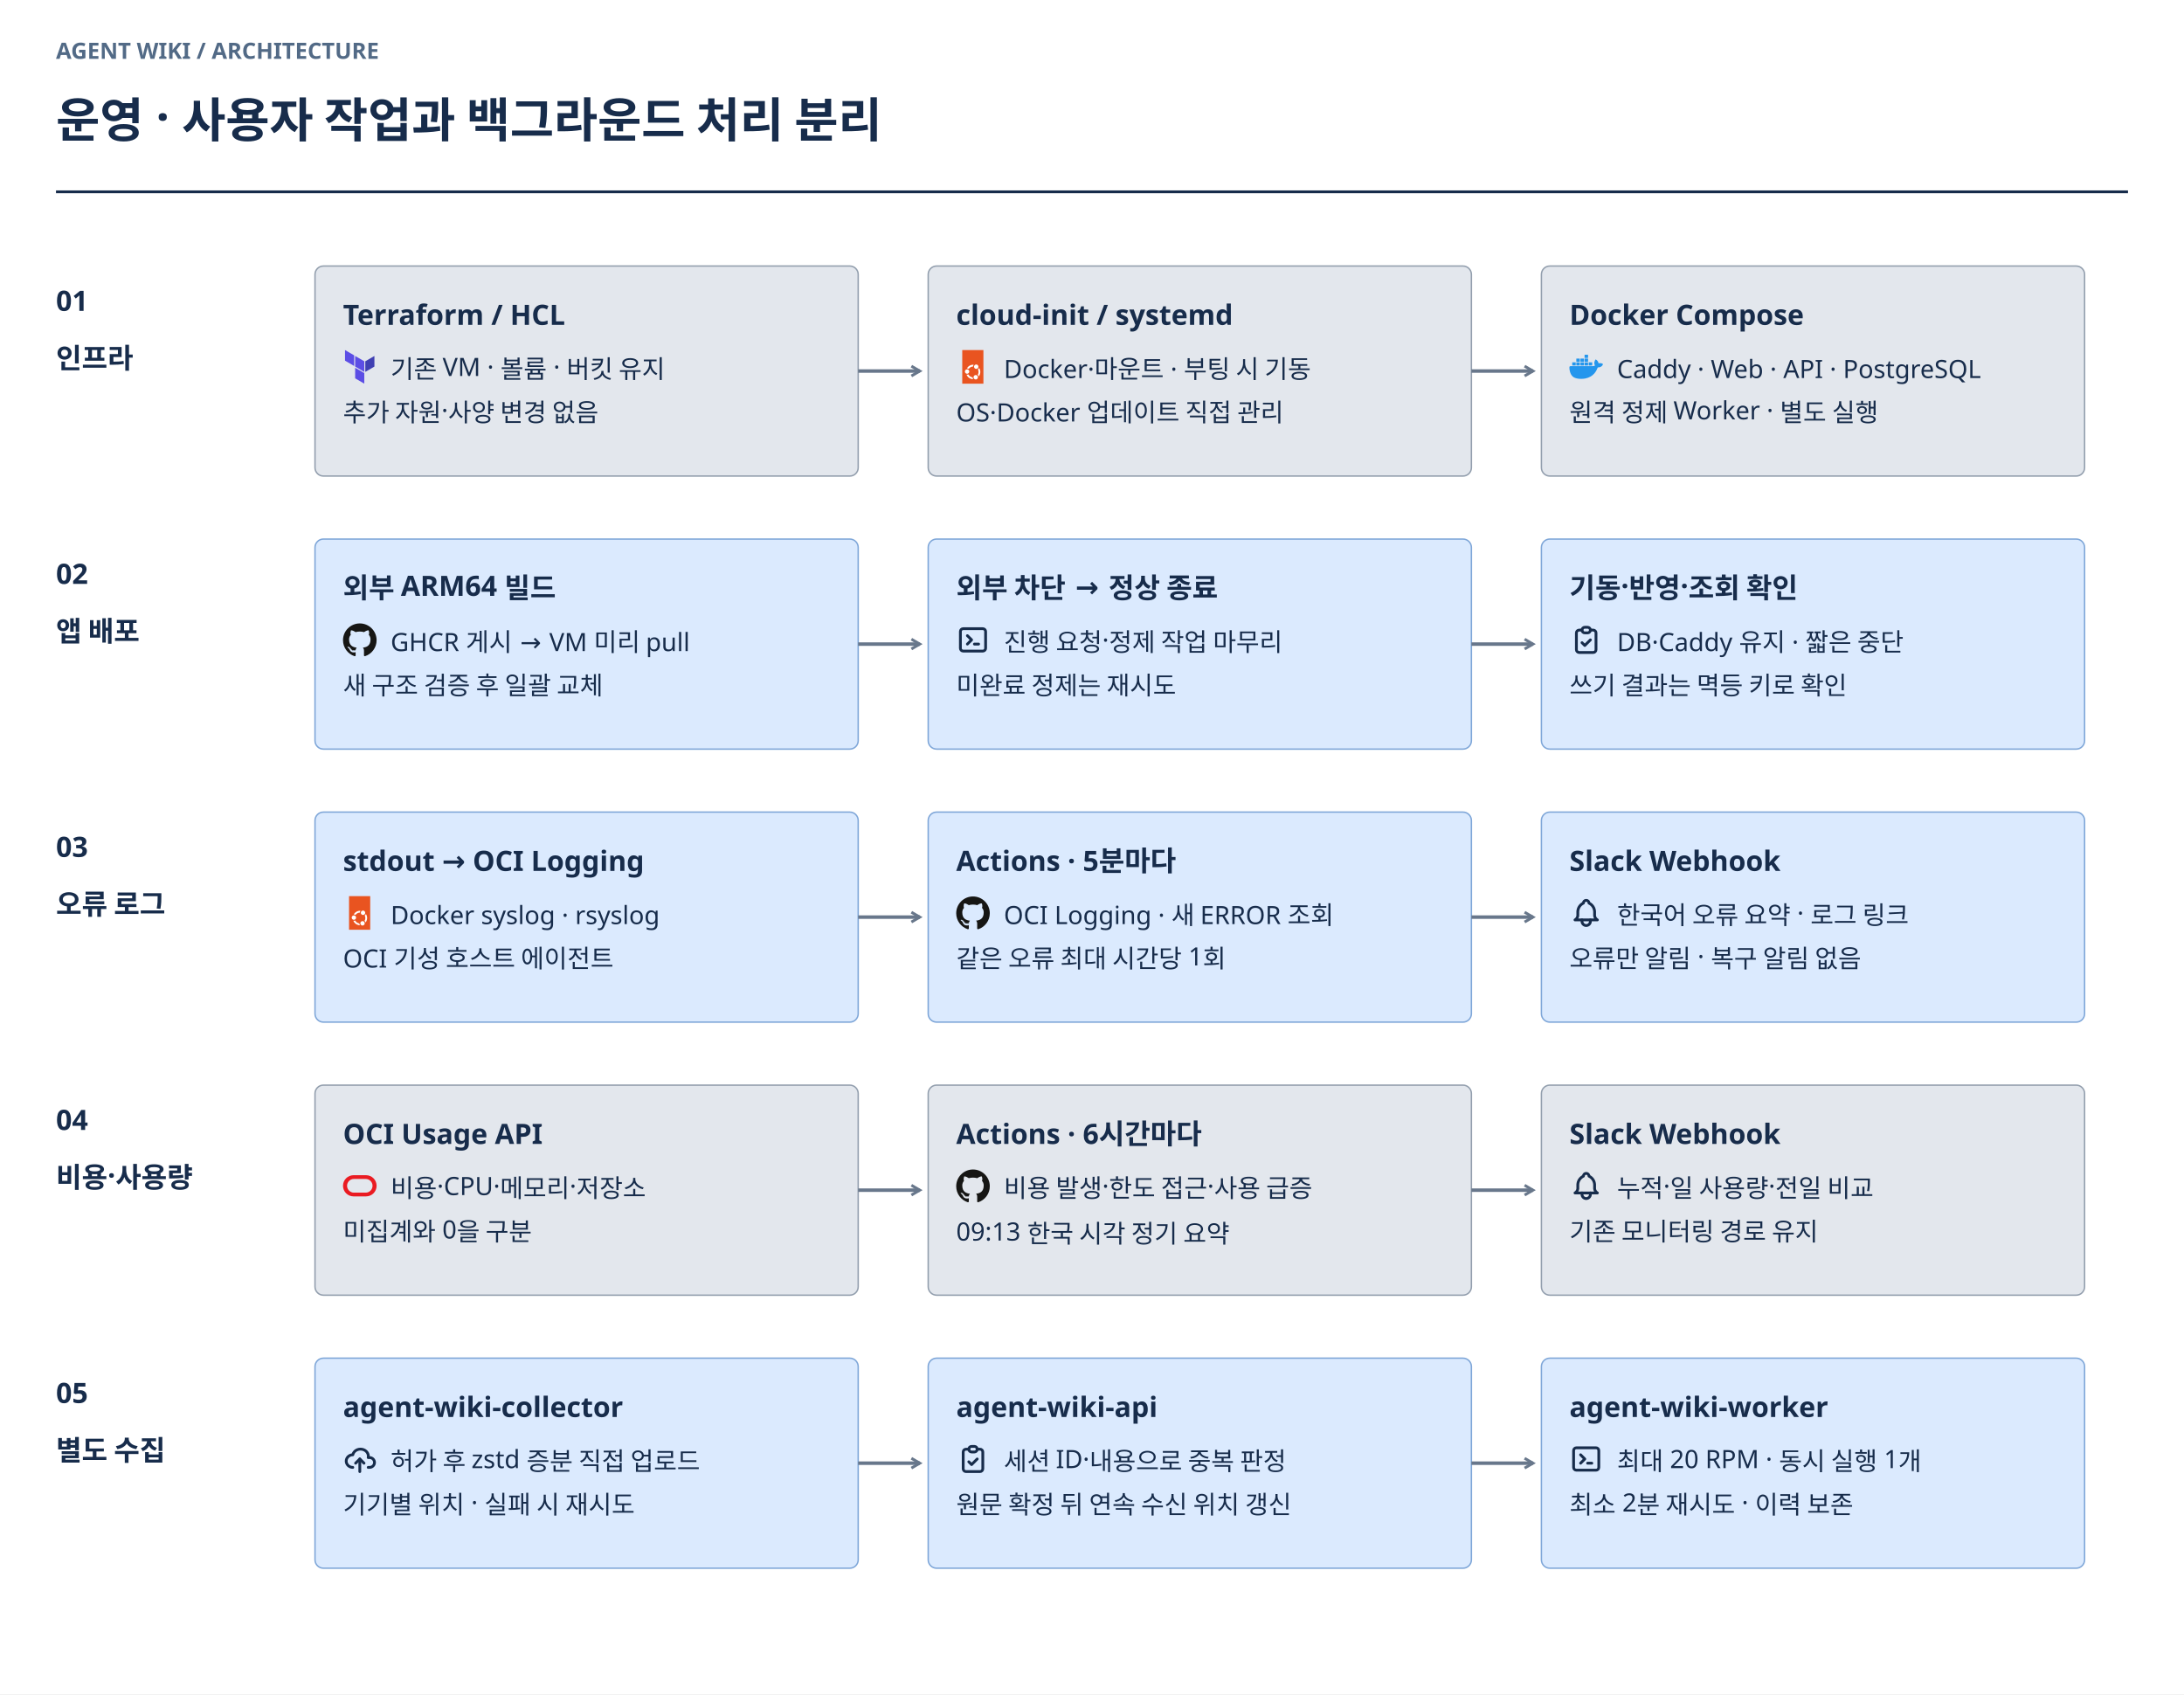
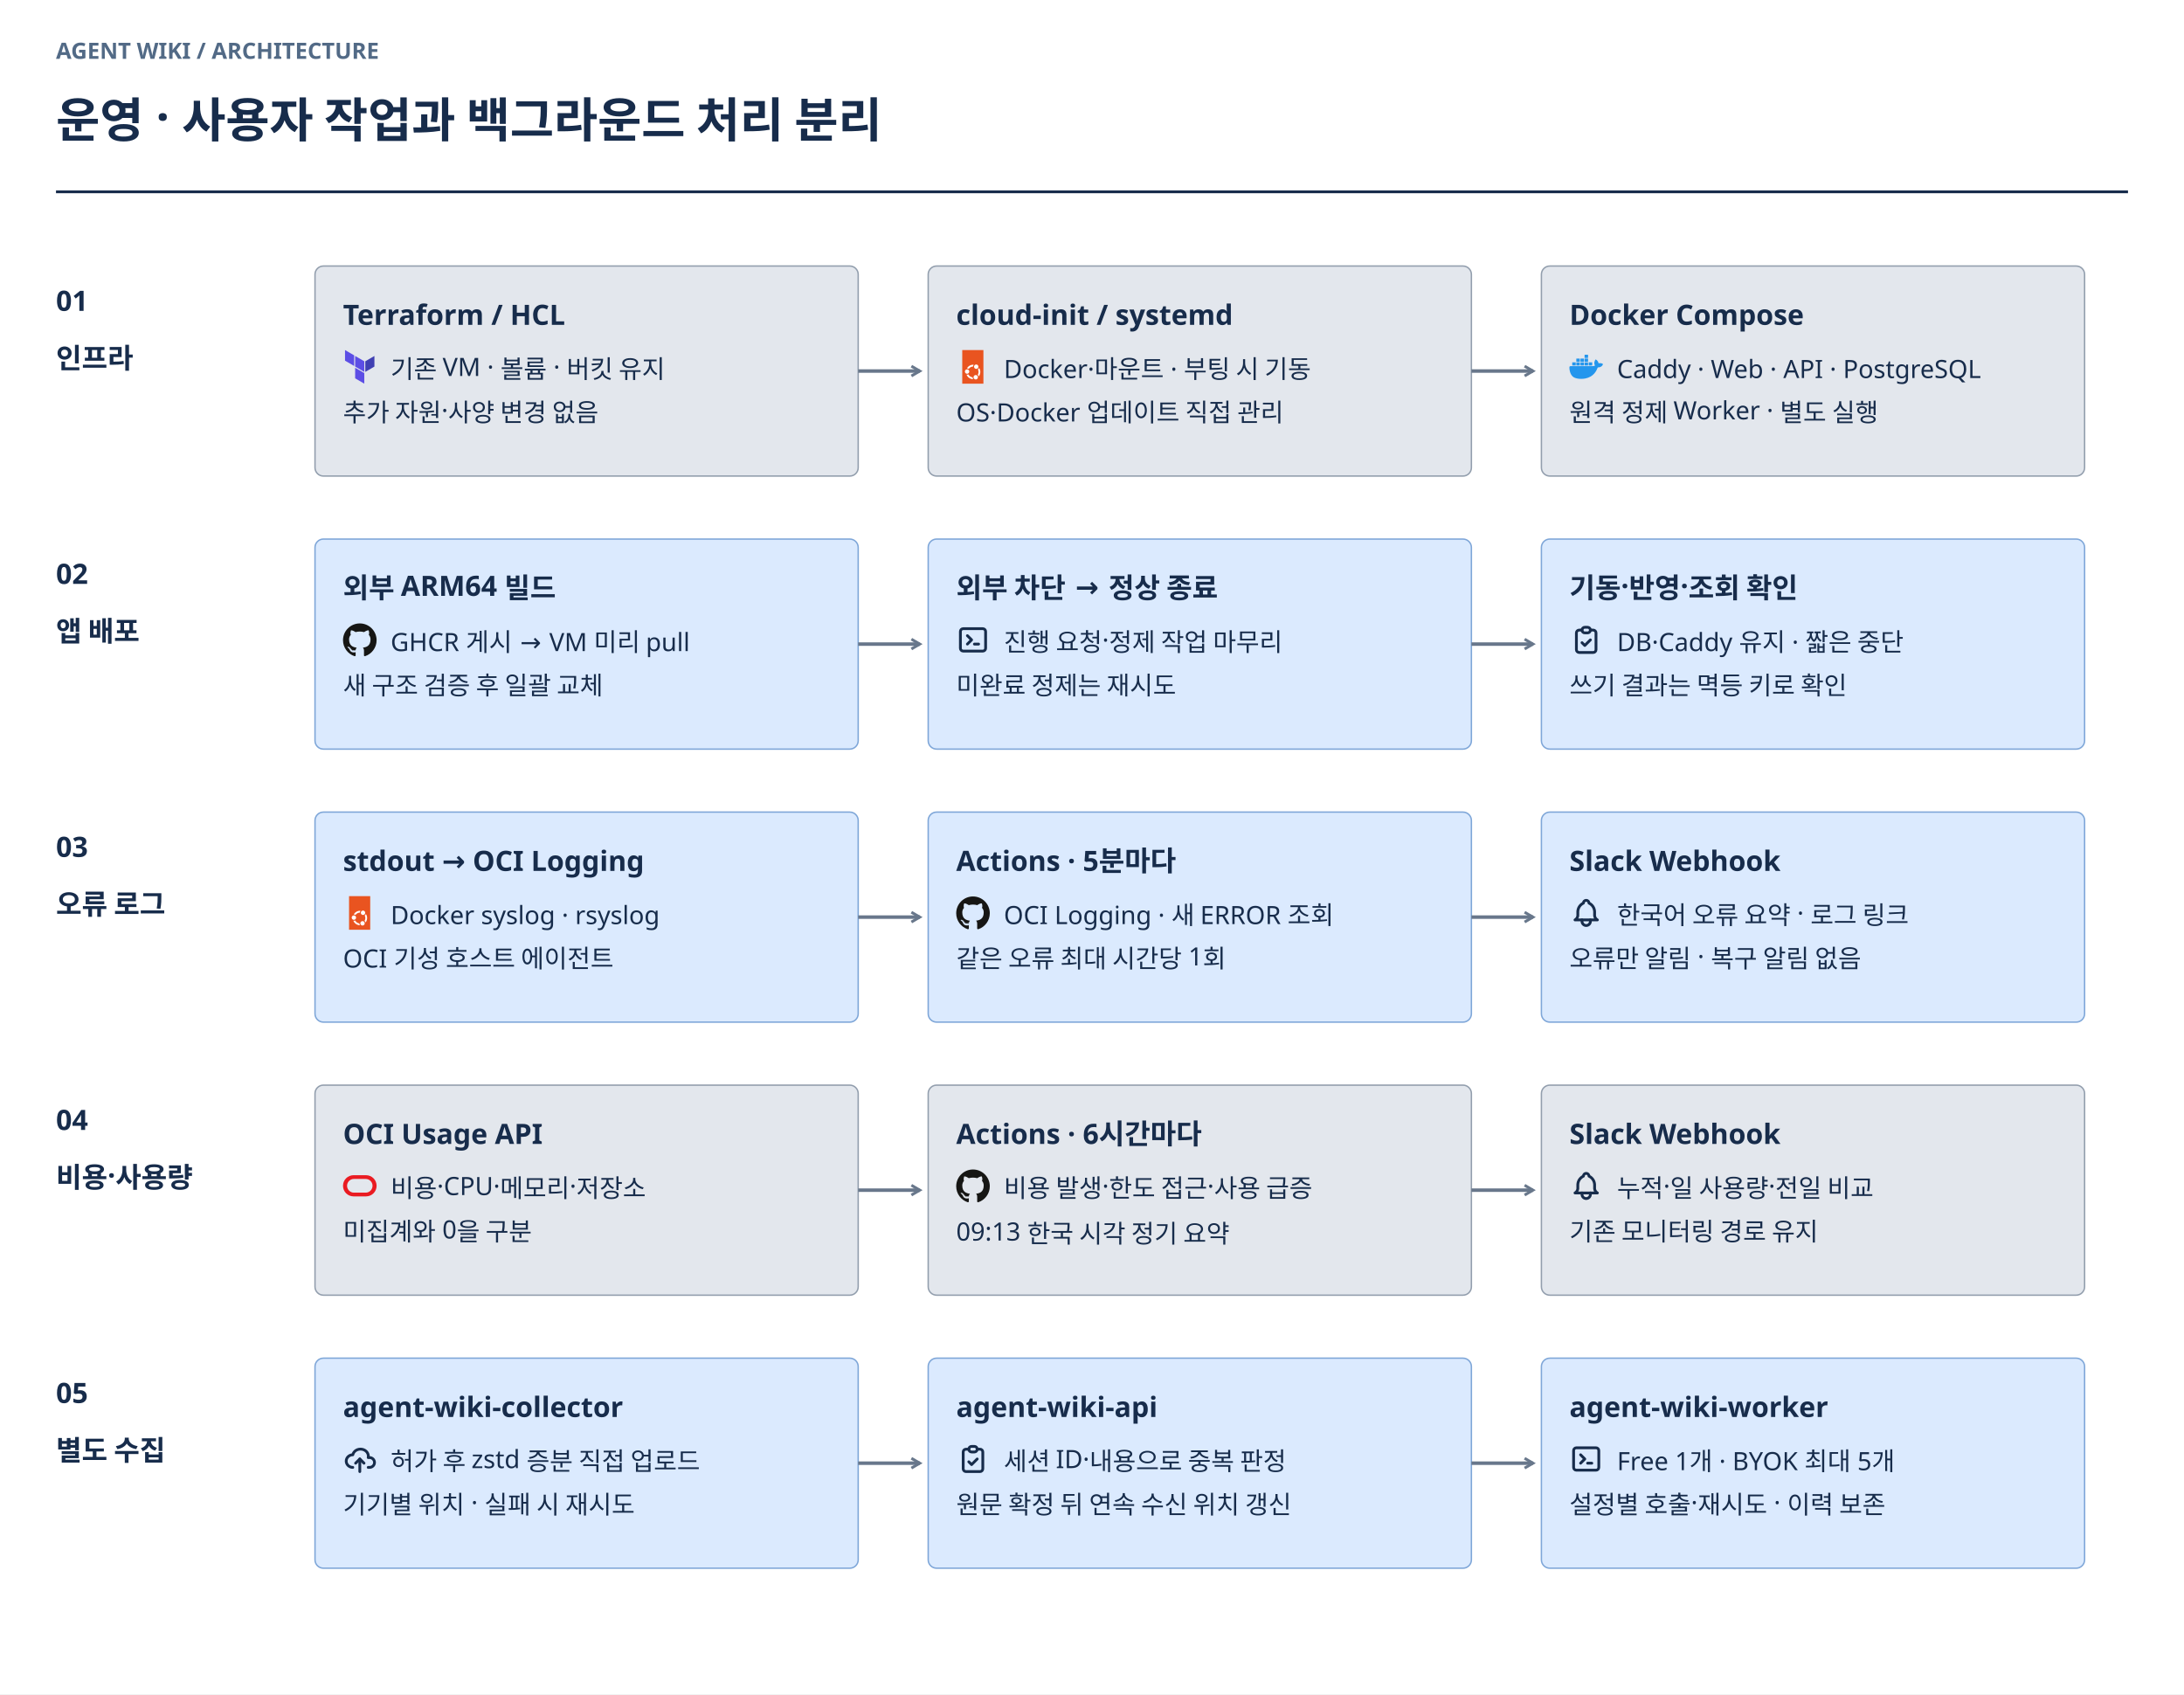
<svg xmlns="http://www.w3.org/2000/svg" width="1560" height="1210" viewBox="0 0 1560 1210" role="img" aria-labelledby="title desc">
  <defs>
    <marker id="arrow-ingest" markerWidth="9" markerHeight="9" refX="7" refY="4.5" orient="auto-start-reverse" markerUnits="userSpaceOnUse">
      <path d="M1 1 L7 4.5 L1 8" fill="none" stroke="#B35C00" stroke-width="2" />
    </marker>
    <marker id="arrow-query" markerWidth="9" markerHeight="9" refX="7" refY="4.5" orient="auto-start-reverse" markerUnits="userSpaceOnUse">
      <path d="M1 1 L7 4.5 L1 8" fill="none" stroke="#245CC5" stroke-width="2" />
    </marker>
    <marker id="arrow-ops" markerWidth="9" markerHeight="9" refX="7" refY="4.5" orient="auto-start-reverse" markerUnits="userSpaceOnUse">
      <path d="M1 1 L7 4.5 L1 8" fill="none" stroke="#68778B" stroke-width="2" />
    </marker>
    <marker id="arrow-relation" markerWidth="9" markerHeight="9" refX="7" refY="4.5" orient="auto-start-reverse" markerUnits="userSpaceOnUse">
      <path d="M1 1 L7 4.5 L1 8" fill="none" stroke="#8054A3" stroke-width="2" />
    </marker>
  </defs>
  <g font-family="Noto Sans KR, sans-serif">
    <rect width="1560" height="1210" fill="#FFFFFF" />
    <text x="40" y="42" font-size="16" font-weight="700" fill="#526A86">AGENT WIKI / ARCHITECTURE</text>
    <text x="40" y="98" font-size="34" font-weight="700" fill="#172C4B">운영 · 사용자 작업과 백그라운드 처리 분리</text>
    <path d="M40 137 H1520" stroke="#172C4B" stroke-width="2" />
    <text x="40" y="222" font-size="20" font-weight="700" fill="#172C4B">01</text>
    <text x="40" y="263" font-size="20" font-weight="700" fill="#172C4B">인프라</text>
    <rect x="225" y="190" width="388" height="150" rx="6" fill="#E3E7ED" stroke="#929EAD" />
    <text x="245" y="232" font-size="20" font-weight="700" fill="#172C4B">Terraform / HCL</text>
    <svg fill="none" viewBox="0 0 100 100" x="245" y="250" width="24" height="24" color="#172C4B">
      <path fill="#5c4ee5" d="M6 0v31.563l27.181 15.793V15.788zm57.344 33.4L36.156 17.619V49.18l27.188 15.794zm-.007 66.6-27.18-15.787V52.65l27.18 15.781z" />
      <path fill="#4040b2" d="M66.319 33.4v31.575L93.5 49.18V17.62z" />
    </svg>
    <text x="279" y="270" font-size="18" font-weight="400" fill="#172C4B">기존 VM · 볼륨 · 버킷 유지</text>
    <text x="245" y="301" font-size="18" font-weight="400" fill="#172C4B">추가 자원·사양 변경 없음</text>
    <path d="M613 265 H657" fill="none" stroke="#68778B" stroke-width="2.5" stroke-linejoin="round" marker-end="url(#arrow-ops)" />
    <rect x="663" y="190" width="388" height="150" rx="6" fill="#E3E7ED" stroke="#929EAD" />
    <text x="683" y="232" font-size="20" font-weight="700" fill="#172C4B">cloud-init / systemd</text>
    <svg fill="none" viewBox="0 0 100 100" x="683" y="250" width="24" height="24" color="#172C4B">
      <path fill="#e95420" d="M81.018 0H18v100h63.018z" />
      <path fill="#fff" d="M32.408 70.555c3.602 0 6.524-2.944 6.524-6.576 0-3.63-2.922-6.574-6.524-6.574-3.603 0-6.523 2.943-6.523 6.575 0 3.63 2.92 6.575 6.523 6.575m27.17-14.418c3.604 0 6.524-2.943 6.524-6.575 0-3.63-2.92-6.575-6.524-6.575-3.602 0-6.523 2.944-6.523 6.575s2.921 6.575 6.523 6.575M47.122 80.905c-4.7-1.015-8.626-4.04-10.834-8.33a9.3 9.3 0 0 1-5.578.69C33.38 79.877 39.045 84.68 46 86.183c1.526.33 3.08.49 4.633.48a9.45 9.45 0 0 1-1.91-5.498 16 16 0 0 1-1.6-.263zm10.99 6.61c3.603 0 6.523-2.944 6.523-6.575s-2.92-6.575-6.523-6.575-6.524 2.943-6.524 6.575c0 3.63 2.921 6.575 6.523 6.575m9.078-8.99a21.62 21.62 0 0 0 4.241-17.358 21.7 21.7 0 0 0-3.173-7.882 9.45 9.45 0 0 1-3.668 4.33 16.2 16.2 0 0 1 1.508 10.918 16.2 16.2 0 0 1-2.029 5.094 9.45 9.45 0 0 1 3.123 4.9zM31.906 54.55a9.2 9.2 0 0 1 2.465.2 9.2 9.2 0 0 1 2.979 1.21c2.937-4.258 7.676-6.812 12.811-6.908a9.53 9.53 0 0 1 1.98-5.333c-8.205-.654-16.178 3.614-20.238 10.833z" />
    </svg>
    <text x="717" y="270" font-size="18" font-weight="400" fill="#172C4B">Docker·마운트 · 부팅 시 기동</text>
    <text x="683" y="301" font-size="18" font-weight="400" fill="#172C4B">OS·Docker 업데이트 직접 관리</text>
    <path d="M1051 265 H1095" fill="none" stroke="#68778B" stroke-width="2.5" stroke-linejoin="round" marker-end="url(#arrow-ops)" />
    <rect x="1101" y="190" width="388" height="150" rx="6" fill="#E3E7ED" stroke="#929EAD" />
    <text x="1121" y="232" font-size="20" font-weight="700" fill="#172C4B">Docker Compose</text>
    <svg fill="none" viewBox="0 0 100 100" x="1121" y="250" width="24" height="24" color="#172C4B">
      <g fill="#2496ed" clip-path="url(#docker-1121-250-a)">
        <path d="M99.014 41.088c-.271-.215-2.803-2.127-8.142-2.127-1.41.006-2.817.127-4.207.362-1.034-7.083-6.89-10.537-7.153-10.692l-1.433-.827-.943 1.361a19.2 19.2 0 0 0-2.55 5.96c-.955 4.043-.374 7.84 1.68 11.087-2.48 1.382-6.459 1.723-7.264 1.753H3.131a3.13 3.13 0 0 0-3.127 3.113A47.4 47.4 0 0 0 2.89 68.004c2.27 5.951 5.645 10.334 10.037 13.017 4.922 3.014 12.918 4.736 21.982 4.736a65.6 65.6 0 0 0 12.207-1.106 51 51 0 0 0 15.932-5.787 43.8 43.8 0 0 0 10.872-8.9c5.22-5.908 8.328-12.488 10.64-18.335h.922c5.714 0 9.227-2.286 11.165-4.203a12.2 12.2 0 0 0 2.945-4.361l.409-1.197z" />
        <path d="M9.236 46.036h8.827a.77.77 0 0 0 .771-.771v-7.863a.77.77 0 0 0-.766-.775H9.236a.77.77 0 0 0-.77.771v7.867c0 .426.345.77.77.77m12.164.001h8.828a.77.77 0 0 0 .77-.771v-7.863a.77.77 0 0 0-.766-.775H21.4a.775.775 0 0 0-.775.775v7.863c.003.426.349.77.775.77m12.35.001h8.827a.77.77 0 0 0 .77-.771v-7.863a.77.77 0 0 0-.766-.775h-8.832a.77.77 0 0 0-.77.771v7.867c0 .426.345.77.77.77m12.204.001h8.827a.775.775 0 0 0 .775-.771v-7.863a.775.775 0 0 0-.775-.775h-8.827a.77.77 0 0 0-.771.771v7.867c0 .426.345.77.77.77M21.4 34.724h8.828a.775.775 0 0 0 .77-.775v-7.862a.77.77 0 0 0-.77-.771H21.4a.775.775 0 0 0-.776.77v7.863a.78.78 0 0 0 .776.775m12.35 0h8.827a.775.775 0 0 0 .77-.775v-7.862a.77.77 0 0 0-.77-.771H33.75a.77.77 0 0 0-.771.77v7.863c0 .426.344.773.77.775m12.204 0h8.827a.78.78 0 0 0 .775-.775v-7.862a.775.775 0 0 0-.775-.771h-8.827a.77.77 0 0 0-.771.77v7.863c0 .426.344.773.77.775m.001-11.316h8.827a.775.775 0 0 0 .775-.77V14.77a.775.775 0 0 0-.775-.77h-8.827a.77.77 0 0 0-.771.77v7.868c0 .425.345.77.77.77m12.311 22.628h8.827a.775.775 0 0 0 .775-.771v-7.863a.775.775 0 0 0-.775-.775h-8.827a.77.77 0 0 0-.77.771v7.867c0 .426.345.77.77.77" />
      </g>
      <defs>
        <clipPath id="docker-1121-250-a">
          <path fill="#fff" d="M0 0h100v100H0z" />
        </clipPath>
      </defs>
    </svg>
    <text x="1155" y="270" font-size="18" font-weight="400" fill="#172C4B">Caddy · Web · API · PostgreSQL</text>
    <text x="1121" y="301" font-size="18" font-weight="400" fill="#172C4B">원격 정제 Worker · 별도 실행</text>
    <text x="40" y="417" font-size="20" font-weight="700" fill="#172C4B">02</text>
    <text x="40" y="458" font-size="20" font-weight="700" fill="#172C4B">앱 배포</text>
    <rect x="225" y="385" width="388" height="150" rx="6" fill="#DBEAFE" stroke="#7EA6D8" />
    <text x="245" y="427" font-size="20" font-weight="700" fill="#172C4B">외부 ARM64 빌드</text>
    <svg fill="none" viewBox="0 0 100 100" x="245" y="445" width="24" height="24" color="#172C4B">
      <path fill="#161614" d="M50 1C22.39 1 0 23.386 0 51c0 22.092 14.327 40.834 34.193 47.446 2.499.462 3.417-1.085 3.417-2.406 0-1.192-.047-5.131-.068-9.309-13.91 3.025-16.846-5.9-16.846-5.9-2.274-5.779-5.551-7.315-5.551-7.315-4.537-3.104.341-3.04.341-3.04 5.022.353 7.665 5.153 7.665 5.153 4.46 7.644 11.697 5.434 14.55 4.156.449-3.232 1.745-5.437 3.175-6.686-11.106-1.264-22.78-5.552-22.78-24.71 0-5.459 1.953-9.92 5.151-13.42-.519-1.26-2.23-6.346.485-13.233 0 0 4.198-1.344 13.753 5.125 3.988-1.108 8.266-1.663 12.515-1.682 4.25.019 8.53.574 12.526 1.682 9.544-6.469 13.736-5.125 13.736-5.125 2.722 6.887 1.01 11.973.49 13.232 3.206 3.502 5.146 7.962 5.146 13.42 0 19.205-11.697 23.434-22.83 24.671 1.793 1.552 3.391 4.595 3.391 9.26 0 6.69-.058 12.074-.058 13.721 0 1.33.9 2.89 3.435 2.399C85.692 91.819 100 73.085 100 51c0-27.614-22.386-50-50-50" />
      <path fill="#161614" d="M18.727 72.227c-.11.248-.502.322-.857.152-.363-.163-.567-.502-.45-.751.109-.256.5-.327.862-.156.363.163.57.505.445.755m2.46 2.194c-.24.221-.706.118-1.022-.231-.327-.349-.388-.814-.146-1.04.246-.22.698-.117 1.026.232.327.353.39.816.14 1.04zm1.687 2.808c-.307.213-.808.013-1.118-.432-.306-.444-.306-.977.007-1.191.31-.214.804-.021 1.118.42.305.452.305.985-.008 1.203m2.853 3.252c-.274.302-.858.22-1.285-.192-.437-.403-.56-.975-.284-1.277.277-.303.864-.218 1.295.191.434.403.566.979.274 1.278m3.688 1.098c-.12.391-.683.57-1.25.403-.565-.171-.935-.63-.821-1.026.118-.394.682-.58 1.253-.401.565.17.936.625.818 1.024m4.197.465c.014.413-.466.755-1.06.762-.599.013-1.082-.32-1.088-.726 0-.416.469-.755 1.067-.765.594-.012 1.081.32 1.081.73m4.123-.158c.071.403-.342.816-.932.926-.58.106-1.118-.143-1.192-.541-.072-.413.35-.826.928-.933.592-.103 1.12.14 1.196.548" />
    </svg>
    <text x="279" y="465" font-size="18" font-weight="400" fill="#172C4B">GHCR 게시 → VM 미리 pull</text>
    <text x="245" y="496" font-size="18" font-weight="400" fill="#172C4B">새 구조 검증 후 일괄 교체</text>
    <path d="M613 460 H657" fill="none" stroke="#68778B" stroke-width="2.5" stroke-linejoin="round" marker-end="url(#arrow-ops)" />
    <rect x="663" y="385" width="388" height="150" rx="6" fill="#DBEAFE" stroke="#7EA6D8" />
    <text x="683" y="427" font-size="20" font-weight="700" fill="#172C4B">외부 차단 → 정상 종료</text>
    <svg width="24" height="24" viewBox="0 0 24 24" fill="none" stroke="currentColor" stroke-width="2" stroke-linecap="round" stroke-linejoin="round" x="683" y="445" color="#172C4B">
      <path d="M8 9l3 3l-3 3" />
      <path d="M13 15l3 0" />
      <path d="M3 4m0 2a2 2 0 0 1 2 -2h14a2 2 0 0 1 2 2v12a2 2 0 0 1 -2 2h-14a2 2 0 0 1 -2 -2z" />
    </svg>
    <text x="717" y="465" font-size="18" font-weight="400" fill="#172C4B">진행 요청·정제 작업 마무리</text>
    <text x="683" y="496" font-size="18" font-weight="400" fill="#172C4B">미완료 정제는 재시도</text>
    <path d="M1051 460 H1095" fill="none" stroke="#68778B" stroke-width="2.5" stroke-linejoin="round" marker-end="url(#arrow-ops)" />
    <rect x="1101" y="385" width="388" height="150" rx="6" fill="#DBEAFE" stroke="#7EA6D8" />
    <text x="1121" y="427" font-size="20" font-weight="700" fill="#172C4B">기동·반영·조회 확인</text>
    <svg width="24" height="24" viewBox="0 0 24 24" fill="none" stroke="currentColor" stroke-width="2" stroke-linecap="round" stroke-linejoin="round" x="1121" y="445" color="#172C4B">
      <path d="M9 5h-2a2 2 0 0 0 -2 2v12a2 2 0 0 0 2 2h10a2 2 0 0 0 2 -2v-12a2 2 0 0 0 -2 -2h-2" />
      <path d="M9 3m0 2a2 2 0 0 1 2 -2h2a2 2 0 0 1 2 2v0a2 2 0 0 1 -2 2h-2a2 2 0 0 1 -2 -2z" />
      <path d="M9 14l2 2l4 -4" />
    </svg>
    <text x="1155" y="465" font-size="18" font-weight="400" fill="#172C4B">DB·Caddy 유지 · 짧은 중단</text>
    <text x="1121" y="496" font-size="18" font-weight="400" fill="#172C4B">쓰기 결과는 멱등 키로 확인</text>
    <text x="40" y="612" font-size="20" font-weight="700" fill="#172C4B">03</text>
    <text x="40" y="653" font-size="20" font-weight="700" fill="#172C4B">오류 로그</text>
    <rect x="225" y="580" width="388" height="150" rx="6" fill="#DBEAFE" stroke="#7EA6D8" />
    <text x="245" y="622" font-size="20" font-weight="700" fill="#172C4B">stdout → OCI Logging</text>
    <svg fill="none" viewBox="0 0 100 100" x="245" y="640" width="24" height="24" color="#172C4B">
      <path fill="#e95420" d="M81.018 0H18v100h63.018z" />
      <path fill="#fff" d="M32.408 70.555c3.602 0 6.524-2.944 6.524-6.576 0-3.63-2.922-6.574-6.524-6.574-3.603 0-6.523 2.943-6.523 6.575 0 3.63 2.92 6.575 6.523 6.575m27.17-14.418c3.604 0 6.524-2.943 6.524-6.575 0-3.63-2.92-6.575-6.524-6.575-3.602 0-6.523 2.944-6.523 6.575s2.921 6.575 6.523 6.575M47.122 80.905c-4.7-1.015-8.626-4.04-10.834-8.33a9.3 9.3 0 0 1-5.578.69C33.38 79.877 39.045 84.68 46 86.183c1.526.33 3.08.49 4.633.48a9.45 9.45 0 0 1-1.91-5.498 16 16 0 0 1-1.6-.263zm10.99 6.61c3.603 0 6.523-2.944 6.523-6.575s-2.92-6.575-6.523-6.575-6.524 2.943-6.524 6.575c0 3.63 2.921 6.575 6.523 6.575m9.078-8.99a21.62 21.62 0 0 0 4.241-17.358 21.7 21.7 0 0 0-3.173-7.882 9.45 9.45 0 0 1-3.668 4.33 16.2 16.2 0 0 1 1.508 10.918 16.2 16.2 0 0 1-2.029 5.094 9.45 9.45 0 0 1 3.123 4.9zM31.906 54.55a9.2 9.2 0 0 1 2.465.2 9.2 9.2 0 0 1 2.979 1.21c2.937-4.258 7.676-6.812 12.811-6.908a9.53 9.53 0 0 1 1.98-5.333c-8.205-.654-16.178 3.614-20.238 10.833z" />
    </svg>
    <text x="279" y="660" font-size="18" font-weight="400" fill="#172C4B">Docker syslog · rsyslog</text>
    <text x="245" y="691" font-size="18" font-weight="400" fill="#172C4B">OCI 기성 호스트 에이전트</text>
    <path d="M613 655 H657" fill="none" stroke="#68778B" stroke-width="2.5" stroke-linejoin="round" marker-end="url(#arrow-ops)" />
    <rect x="663" y="580" width="388" height="150" rx="6" fill="#DBEAFE" stroke="#7EA6D8" />
    <text x="683" y="622" font-size="20" font-weight="700" fill="#172C4B">Actions · 5분마다</text>
    <svg fill="none" viewBox="0 0 100 100" x="683" y="640" width="24" height="24" color="#172C4B">
      <path fill="#161614" d="M50 1C22.39 1 0 23.386 0 51c0 22.092 14.327 40.834 34.193 47.446 2.499.462 3.417-1.085 3.417-2.406 0-1.192-.047-5.131-.068-9.309-13.91 3.025-16.846-5.9-16.846-5.9-2.274-5.779-5.551-7.315-5.551-7.315-4.537-3.104.341-3.04.341-3.04 5.022.353 7.665 5.153 7.665 5.153 4.46 7.644 11.697 5.434 14.55 4.156.449-3.232 1.745-5.437 3.175-6.686-11.106-1.264-22.78-5.552-22.78-24.71 0-5.459 1.953-9.92 5.151-13.42-.519-1.26-2.23-6.346.485-13.233 0 0 4.198-1.344 13.753 5.125 3.988-1.108 8.266-1.663 12.515-1.682 4.25.019 8.53.574 12.526 1.682 9.544-6.469 13.736-5.125 13.736-5.125 2.722 6.887 1.01 11.973.49 13.232 3.206 3.502 5.146 7.962 5.146 13.42 0 19.205-11.697 23.434-22.83 24.671 1.793 1.552 3.391 4.595 3.391 9.26 0 6.69-.058 12.074-.058 13.721 0 1.33.9 2.89 3.435 2.399C85.692 91.819 100 73.085 100 51c0-27.614-22.386-50-50-50" />
      <path fill="#161614" d="M18.727 72.227c-.11.248-.502.322-.857.152-.363-.163-.567-.502-.45-.751.109-.256.5-.327.862-.156.363.163.57.505.445.755m2.46 2.194c-.24.221-.706.118-1.022-.231-.327-.349-.388-.814-.146-1.04.246-.22.698-.117 1.026.232.327.353.39.816.14 1.04zm1.687 2.808c-.307.213-.808.013-1.118-.432-.306-.444-.306-.977.007-1.191.31-.214.804-.021 1.118.42.305.452.305.985-.008 1.203m2.853 3.252c-.274.302-.858.22-1.285-.192-.437-.403-.56-.975-.284-1.277.277-.303.864-.218 1.295.191.434.403.566.979.274 1.278m3.688 1.098c-.12.391-.683.57-1.25.403-.565-.171-.935-.63-.821-1.026.118-.394.682-.58 1.253-.401.565.17.936.625.818 1.024m4.197.465c.014.413-.466.755-1.06.762-.599.013-1.082-.32-1.088-.726 0-.416.469-.755 1.067-.765.594-.012 1.081.32 1.081.73m4.123-.158c.071.403-.342.816-.932.926-.58.106-1.118-.143-1.192-.541-.072-.413.35-.826.928-.933.592-.103 1.12.14 1.196.548" />
    </svg>
    <text x="717" y="660" font-size="18" font-weight="400" fill="#172C4B">OCI Logging · 새 ERROR 조회</text>
    <text x="683" y="691" font-size="18" font-weight="400" fill="#172C4B">같은 오류 최대 시간당 1회</text>
    <path d="M1051 655 H1095" fill="none" stroke="#68778B" stroke-width="2.5" stroke-linejoin="round" marker-end="url(#arrow-ops)" />
    <rect x="1101" y="580" width="388" height="150" rx="6" fill="#DBEAFE" stroke="#7EA6D8" />
    <text x="1121" y="622" font-size="20" font-weight="700" fill="#172C4B">Slack Webhook</text>
    <svg width="24" height="24" viewBox="0 0 24 24" fill="none" stroke="currentColor" stroke-width="2" stroke-linecap="round" stroke-linejoin="round" x="1121" y="640" color="#172C4B">
      <path d="M10 5a2 2 0 1 1 4 0a7 7 0 0 1 4 6v3a4 4 0 0 0 2 3h-16a4 4 0 0 0 2 -3v-3a7 7 0 0 1 4 -6" />
      <path d="M9 17v1a3 3 0 0 0 6 0v-1" />
    </svg>
    <text x="1155" y="660" font-size="18" font-weight="400" fill="#172C4B">한국어 오류 요약 · 로그 링크</text>
    <text x="1121" y="691" font-size="18" font-weight="400" fill="#172C4B">오류만 알림 · 복구 알림 없음</text>
    <text x="40" y="807" font-size="20" font-weight="700" fill="#172C4B">04</text>
    <text x="40" y="848" font-size="20" font-weight="700" fill="#172C4B">비용·사용량</text>
    <rect x="225" y="775" width="388" height="150" rx="6" fill="#E3E7ED" stroke="#929EAD" />
    <text x="245" y="817" font-size="20" font-weight="700" fill="#172C4B">OCI Usage API</text>
    <svg fill="none" viewBox="0 0 100 100" x="245" y="835" width="24" height="24" color="#172C4B">
      <path fill="#ea1b22" d="M31.529 81.056C14.013 81.056 0 67.044 0 49.528s14.013-31.529 31.529-31.529H68.47c17.517 0 31.53 14.013 31.53 31.529S85.987 81.056 68.471 81.056zM67.516 69.91c11.465 0 20.382-9.236 20.382-20.382 0-11.465-9.236-20.382-20.382-20.382H32.484c-11.465 0-20.382 9.235-20.382 20.382 0 11.146 9.236 20.382 20.382 20.382z" />
    </svg>
    <text x="279" y="855" font-size="18" font-weight="400" fill="#172C4B">비용·CPU·메모리·저장소</text>
    <text x="245" y="886" font-size="18" font-weight="400" fill="#172C4B">미집계와 0을 구분</text>
    <path d="M613 850 H657" fill="none" stroke="#68778B" stroke-width="2.5" stroke-linejoin="round" marker-end="url(#arrow-ops)" />
    <rect x="663" y="775" width="388" height="150" rx="6" fill="#E3E7ED" stroke="#929EAD" />
    <text x="683" y="817" font-size="20" font-weight="700" fill="#172C4B">Actions · 6시간마다</text>
    <svg fill="none" viewBox="0 0 100 100" x="683" y="835" width="24" height="24" color="#172C4B">
      <path fill="#161614" d="M50 1C22.39 1 0 23.386 0 51c0 22.092 14.327 40.834 34.193 47.446 2.499.462 3.417-1.085 3.417-2.406 0-1.192-.047-5.131-.068-9.309-13.91 3.025-16.846-5.9-16.846-5.9-2.274-5.779-5.551-7.315-5.551-7.315-4.537-3.104.341-3.04.341-3.04 5.022.353 7.665 5.153 7.665 5.153 4.46 7.644 11.697 5.434 14.55 4.156.449-3.232 1.745-5.437 3.175-6.686-11.106-1.264-22.78-5.552-22.78-24.71 0-5.459 1.953-9.92 5.151-13.42-.519-1.26-2.23-6.346.485-13.233 0 0 4.198-1.344 13.753 5.125 3.988-1.108 8.266-1.663 12.515-1.682 4.25.019 8.53.574 12.526 1.682 9.544-6.469 13.736-5.125 13.736-5.125 2.722 6.887 1.01 11.973.49 13.232 3.206 3.502 5.146 7.962 5.146 13.42 0 19.205-11.697 23.434-22.83 24.671 1.793 1.552 3.391 4.595 3.391 9.26 0 6.69-.058 12.074-.058 13.721 0 1.33.9 2.89 3.435 2.399C85.692 91.819 100 73.085 100 51c0-27.614-22.386-50-50-50" />
      <path fill="#161614" d="M18.727 72.227c-.11.248-.502.322-.857.152-.363-.163-.567-.502-.45-.751.109-.256.5-.327.862-.156.363.163.57.505.445.755m2.46 2.194c-.24.221-.706.118-1.022-.231-.327-.349-.388-.814-.146-1.04.246-.22.698-.117 1.026.232.327.353.39.816.14 1.04zm1.687 2.808c-.307.213-.808.013-1.118-.432-.306-.444-.306-.977.007-1.191.31-.214.804-.021 1.118.42.305.452.305.985-.008 1.203m2.853 3.252c-.274.302-.858.22-1.285-.192-.437-.403-.56-.975-.284-1.277.277-.303.864-.218 1.295.191.434.403.566.979.274 1.278m3.688 1.098c-.12.391-.683.57-1.25.403-.565-.171-.935-.63-.821-1.026.118-.394.682-.58 1.253-.401.565.17.936.625.818 1.024m4.197.465c.014.413-.466.755-1.06.762-.599.013-1.082-.32-1.088-.726 0-.416.469-.755 1.067-.765.594-.012 1.081.32 1.081.73m4.123-.158c.071.403-.342.816-.932.926-.58.106-1.118-.143-1.192-.541-.072-.413.35-.826.928-.933.592-.103 1.12.14 1.196.548" />
    </svg>
    <text x="717" y="855" font-size="18" font-weight="400" fill="#172C4B">비용 발생·한도 접근·사용 급증</text>
    <text x="683" y="886" font-size="18" font-weight="400" fill="#172C4B">09:13 한국 시각 정기 요약</text>
    <path d="M1051 850 H1095" fill="none" stroke="#68778B" stroke-width="2.5" stroke-linejoin="round" marker-end="url(#arrow-ops)" />
    <rect x="1101" y="775" width="388" height="150" rx="6" fill="#E3E7ED" stroke="#929EAD" />
    <text x="1121" y="817" font-size="20" font-weight="700" fill="#172C4B">Slack Webhook</text>
    <svg width="24" height="24" viewBox="0 0 24 24" fill="none" stroke="currentColor" stroke-width="2" stroke-linecap="round" stroke-linejoin="round" x="1121" y="835" color="#172C4B">
      <path d="M10 5a2 2 0 1 1 4 0a7 7 0 0 1 4 6v3a4 4 0 0 0 2 3h-16a4 4 0 0 0 2 -3v-3a7 7 0 0 1 4 -6" />
      <path d="M9 17v1a3 3 0 0 0 6 0v-1" />
    </svg>
    <text x="1155" y="855" font-size="18" font-weight="400" fill="#172C4B">누적·일 사용량·전일 비교</text>
    <text x="1121" y="886" font-size="18" font-weight="400" fill="#172C4B">기존 모니터링 경로 유지</text>
    <text x="40" y="1002" font-size="20" font-weight="700" fill="#172C4B">05</text>
    <text x="40" y="1043" font-size="20" font-weight="700" fill="#172C4B">별도 수집</text>
    <rect x="225" y="970" width="388" height="150" rx="6" fill="#DBEAFE" stroke="#7EA6D8" />
    <text x="245" y="1012" font-size="20" font-weight="700" fill="#172C4B">agent-wiki-collector</text>
    <svg width="24" height="24" viewBox="0 0 24 24" fill="none" stroke="currentColor" stroke-width="2" stroke-linecap="round" stroke-linejoin="round" x="245" y="1030" color="#172C4B">
      <path d="M7 18a4.6 4.4 0 0 1 0 -9a5 4.5 0 0 1 11 2h1a3.5 3.5 0 0 1 0 7h-1" />
      <path d="M9 15l3 -3l3 3" />
      <path d="M12 12l0 9" />
    </svg>
    <text x="279" y="1050" font-size="18" font-weight="400" fill="#172C4B">허가 후 zstd 증분 직접 업로드</text>
    <text x="245" y="1081" font-size="18" font-weight="400" fill="#172C4B">기기별 위치 · 실패 시 재시도</text>
    <path d="M613 1045 H657" fill="none" stroke="#68778B" stroke-width="2.5" stroke-linejoin="round" marker-end="url(#arrow-ops)" />
    <rect x="663" y="970" width="388" height="150" rx="6" fill="#DBEAFE" stroke="#7EA6D8" />
    <text x="683" y="1012" font-size="20" font-weight="700" fill="#172C4B">agent-wiki-api</text>
    <svg width="24" height="24" viewBox="0 0 24 24" fill="none" stroke="currentColor" stroke-width="2" stroke-linecap="round" stroke-linejoin="round" x="683" y="1030" color="#172C4B">
      <path d="M9 5h-2a2 2 0 0 0 -2 2v12a2 2 0 0 0 2 2h10a2 2 0 0 0 2 -2v-12a2 2 0 0 0 -2 -2h-2" />
      <path d="M9 3m0 2a2 2 0 0 1 2 -2h2a2 2 0 0 1 2 2v0a2 2 0 0 1 -2 2h-2a2 2 0 0 1 -2 -2z" />
      <path d="M9 14l2 2l4 -4" />
    </svg>
    <text x="717" y="1050" font-size="18" font-weight="400" fill="#172C4B">세션 ID·내용으로 중복 판정</text>
    <text x="683" y="1081" font-size="18" font-weight="400" fill="#172C4B">원문 확정 뒤 연속 수신 위치 갱신</text>
    <path d="M1051 1045 H1095" fill="none" stroke="#68778B" stroke-width="2.5" stroke-linejoin="round" marker-end="url(#arrow-ops)" />
    <rect x="1101" y="970" width="388" height="150" rx="6" fill="#DBEAFE" stroke="#7EA6D8" />
    <text x="1121" y="1012" font-size="20" font-weight="700" fill="#172C4B">agent-wiki-worker</text>
    <svg width="24" height="24" viewBox="0 0 24 24" fill="none" stroke="currentColor" stroke-width="2" stroke-linecap="round" stroke-linejoin="round" x="1121" y="1030" color="#172C4B">
      <path d="M8 9l3 3l-3 3" />
      <path d="M13 15l3 0" />
      <path d="M3 4m0 2a2 2 0 0 1 2 -2h14a2 2 0 0 1 2 2v12a2 2 0 0 1 -2 2h-14a2 2 0 0 1 -2 -2z" />
    </svg>
-     <text x="1155" y="1050" font-size="18" font-weight="400" fill="#172C4B">최대 20 RPM · 동시 실행 1개</text>
-     <text x="1121" y="1081" font-size="18" font-weight="400" fill="#172C4B">최소 2분 재시도 · 이력 보존</text>
+     <text x="1155" y="1050" font-size="18" font-weight="400" fill="#172C4B">Free 1개 · BYOK 최대 5개</text>
+     <text x="1121" y="1081" font-size="18" font-weight="400" fill="#172C4B">설정별 호출·재시도 · 이력 보존</text>
  </g>
</svg>
